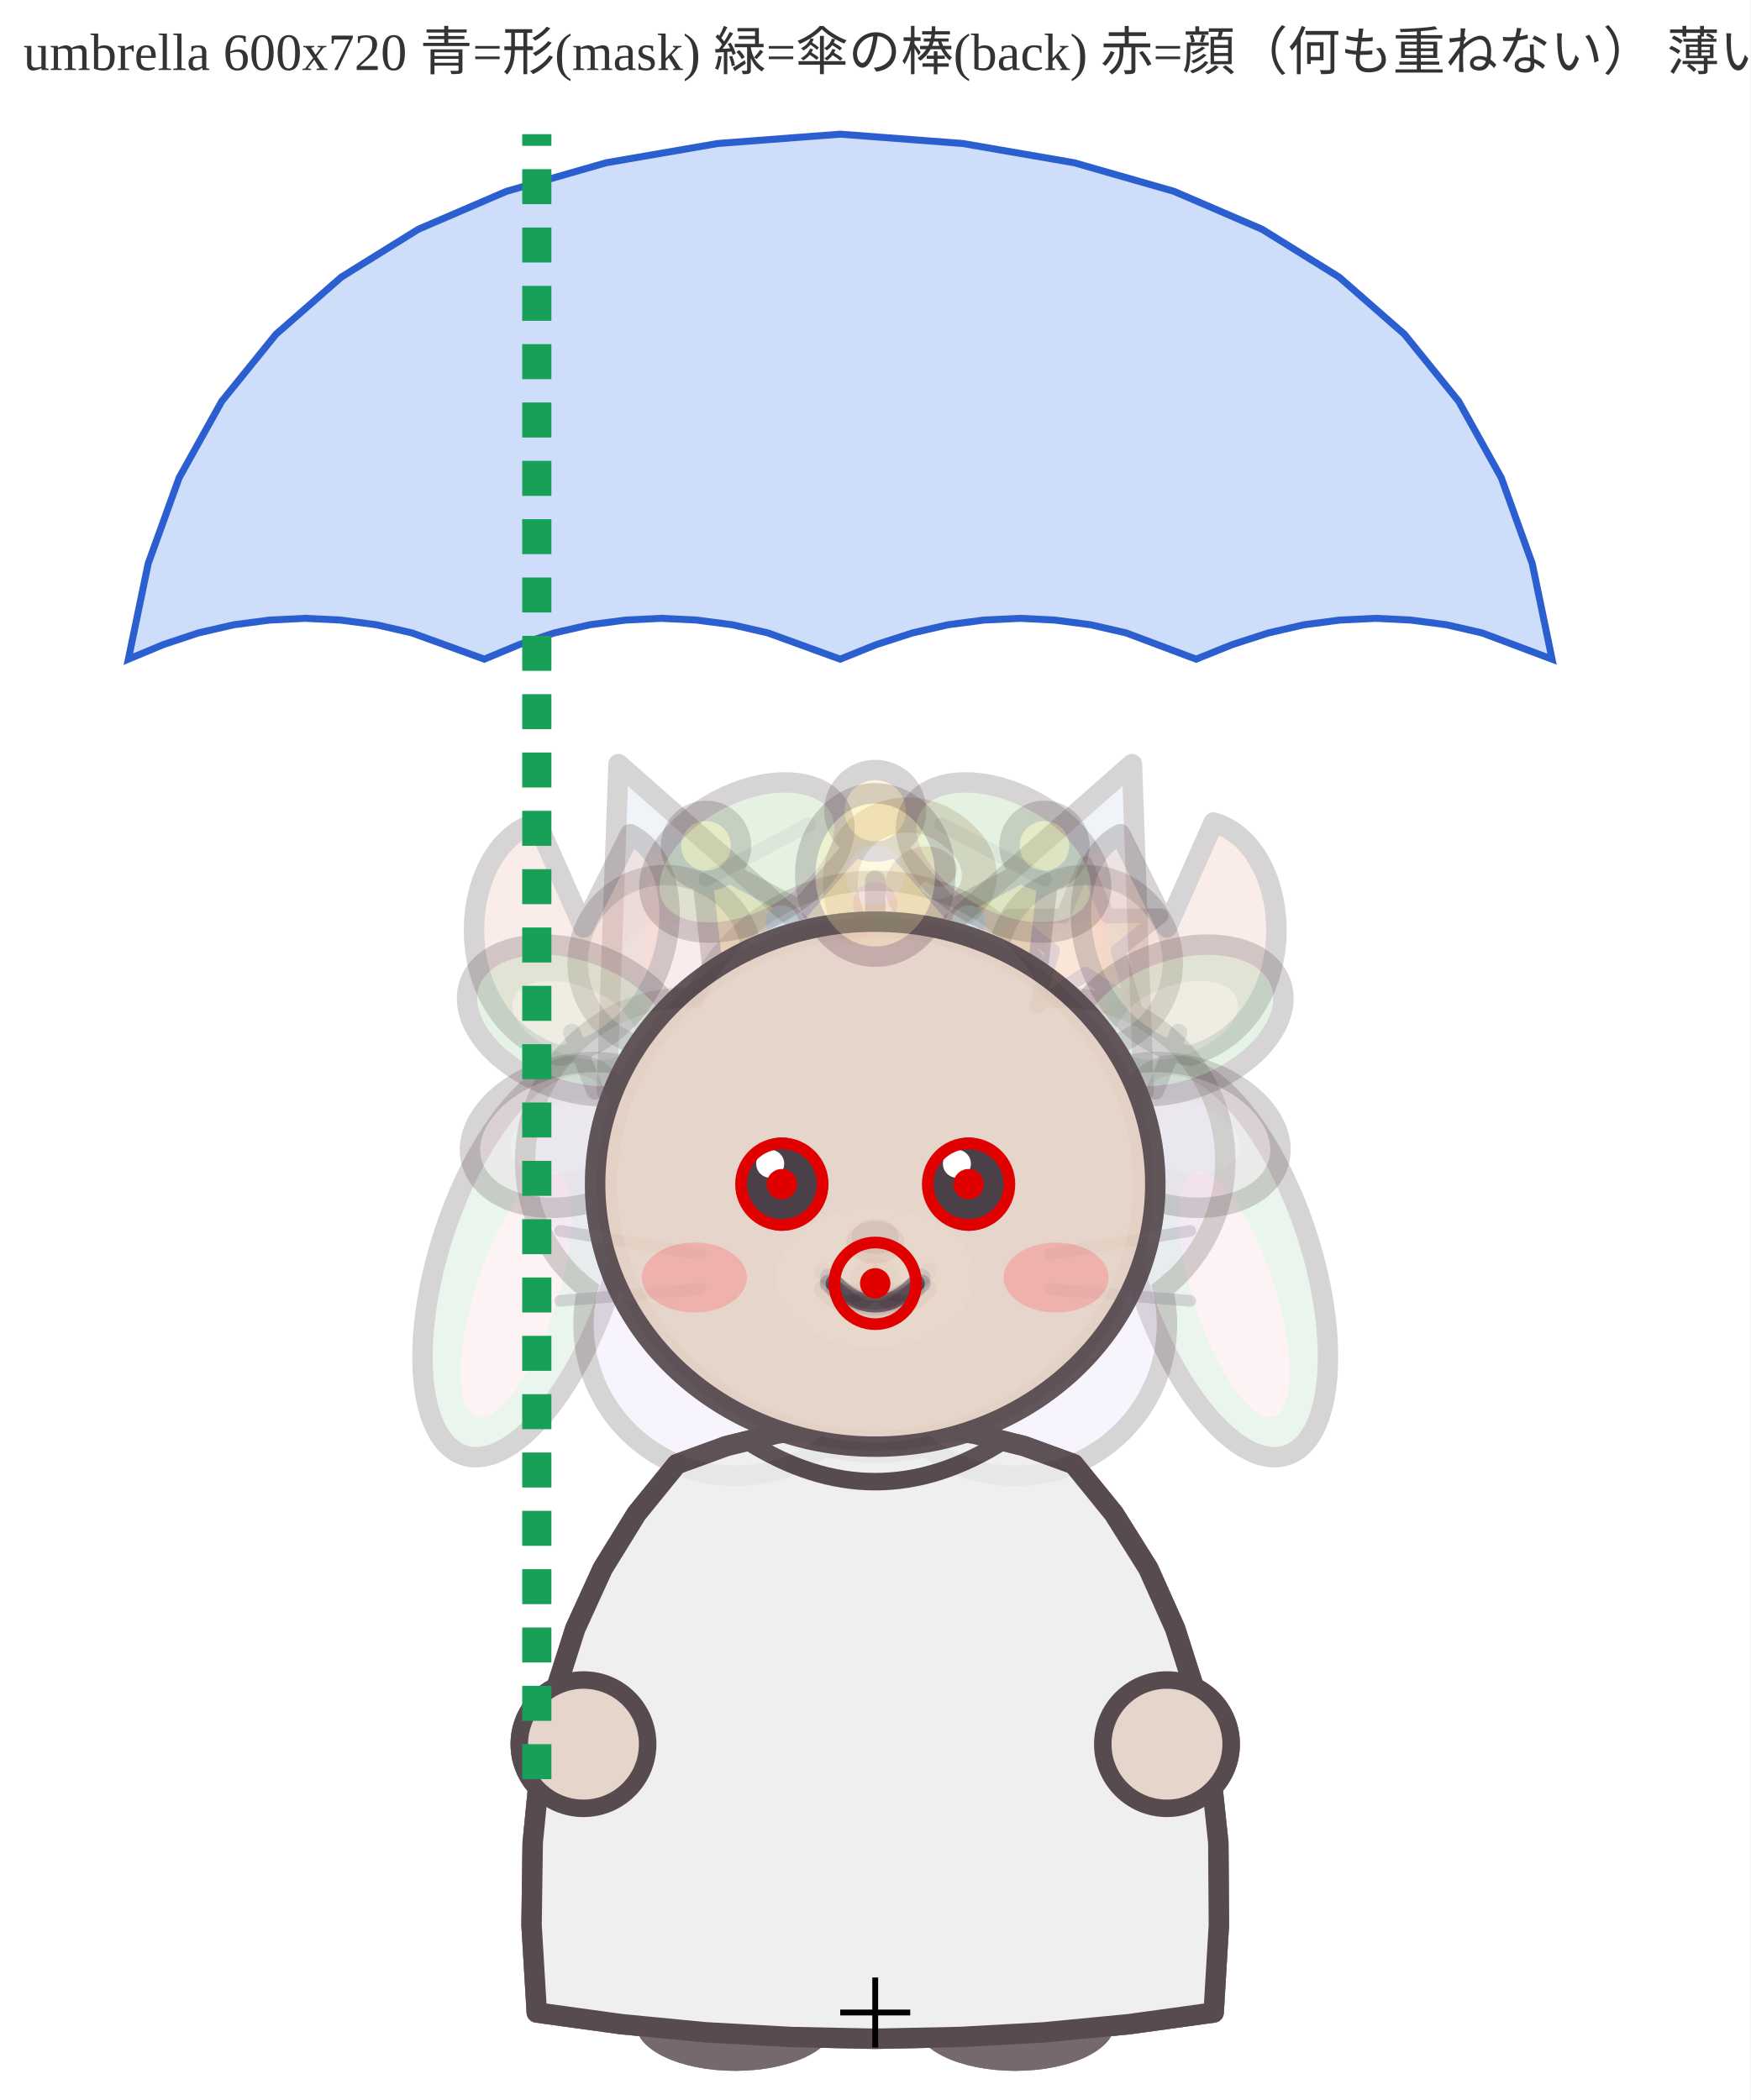
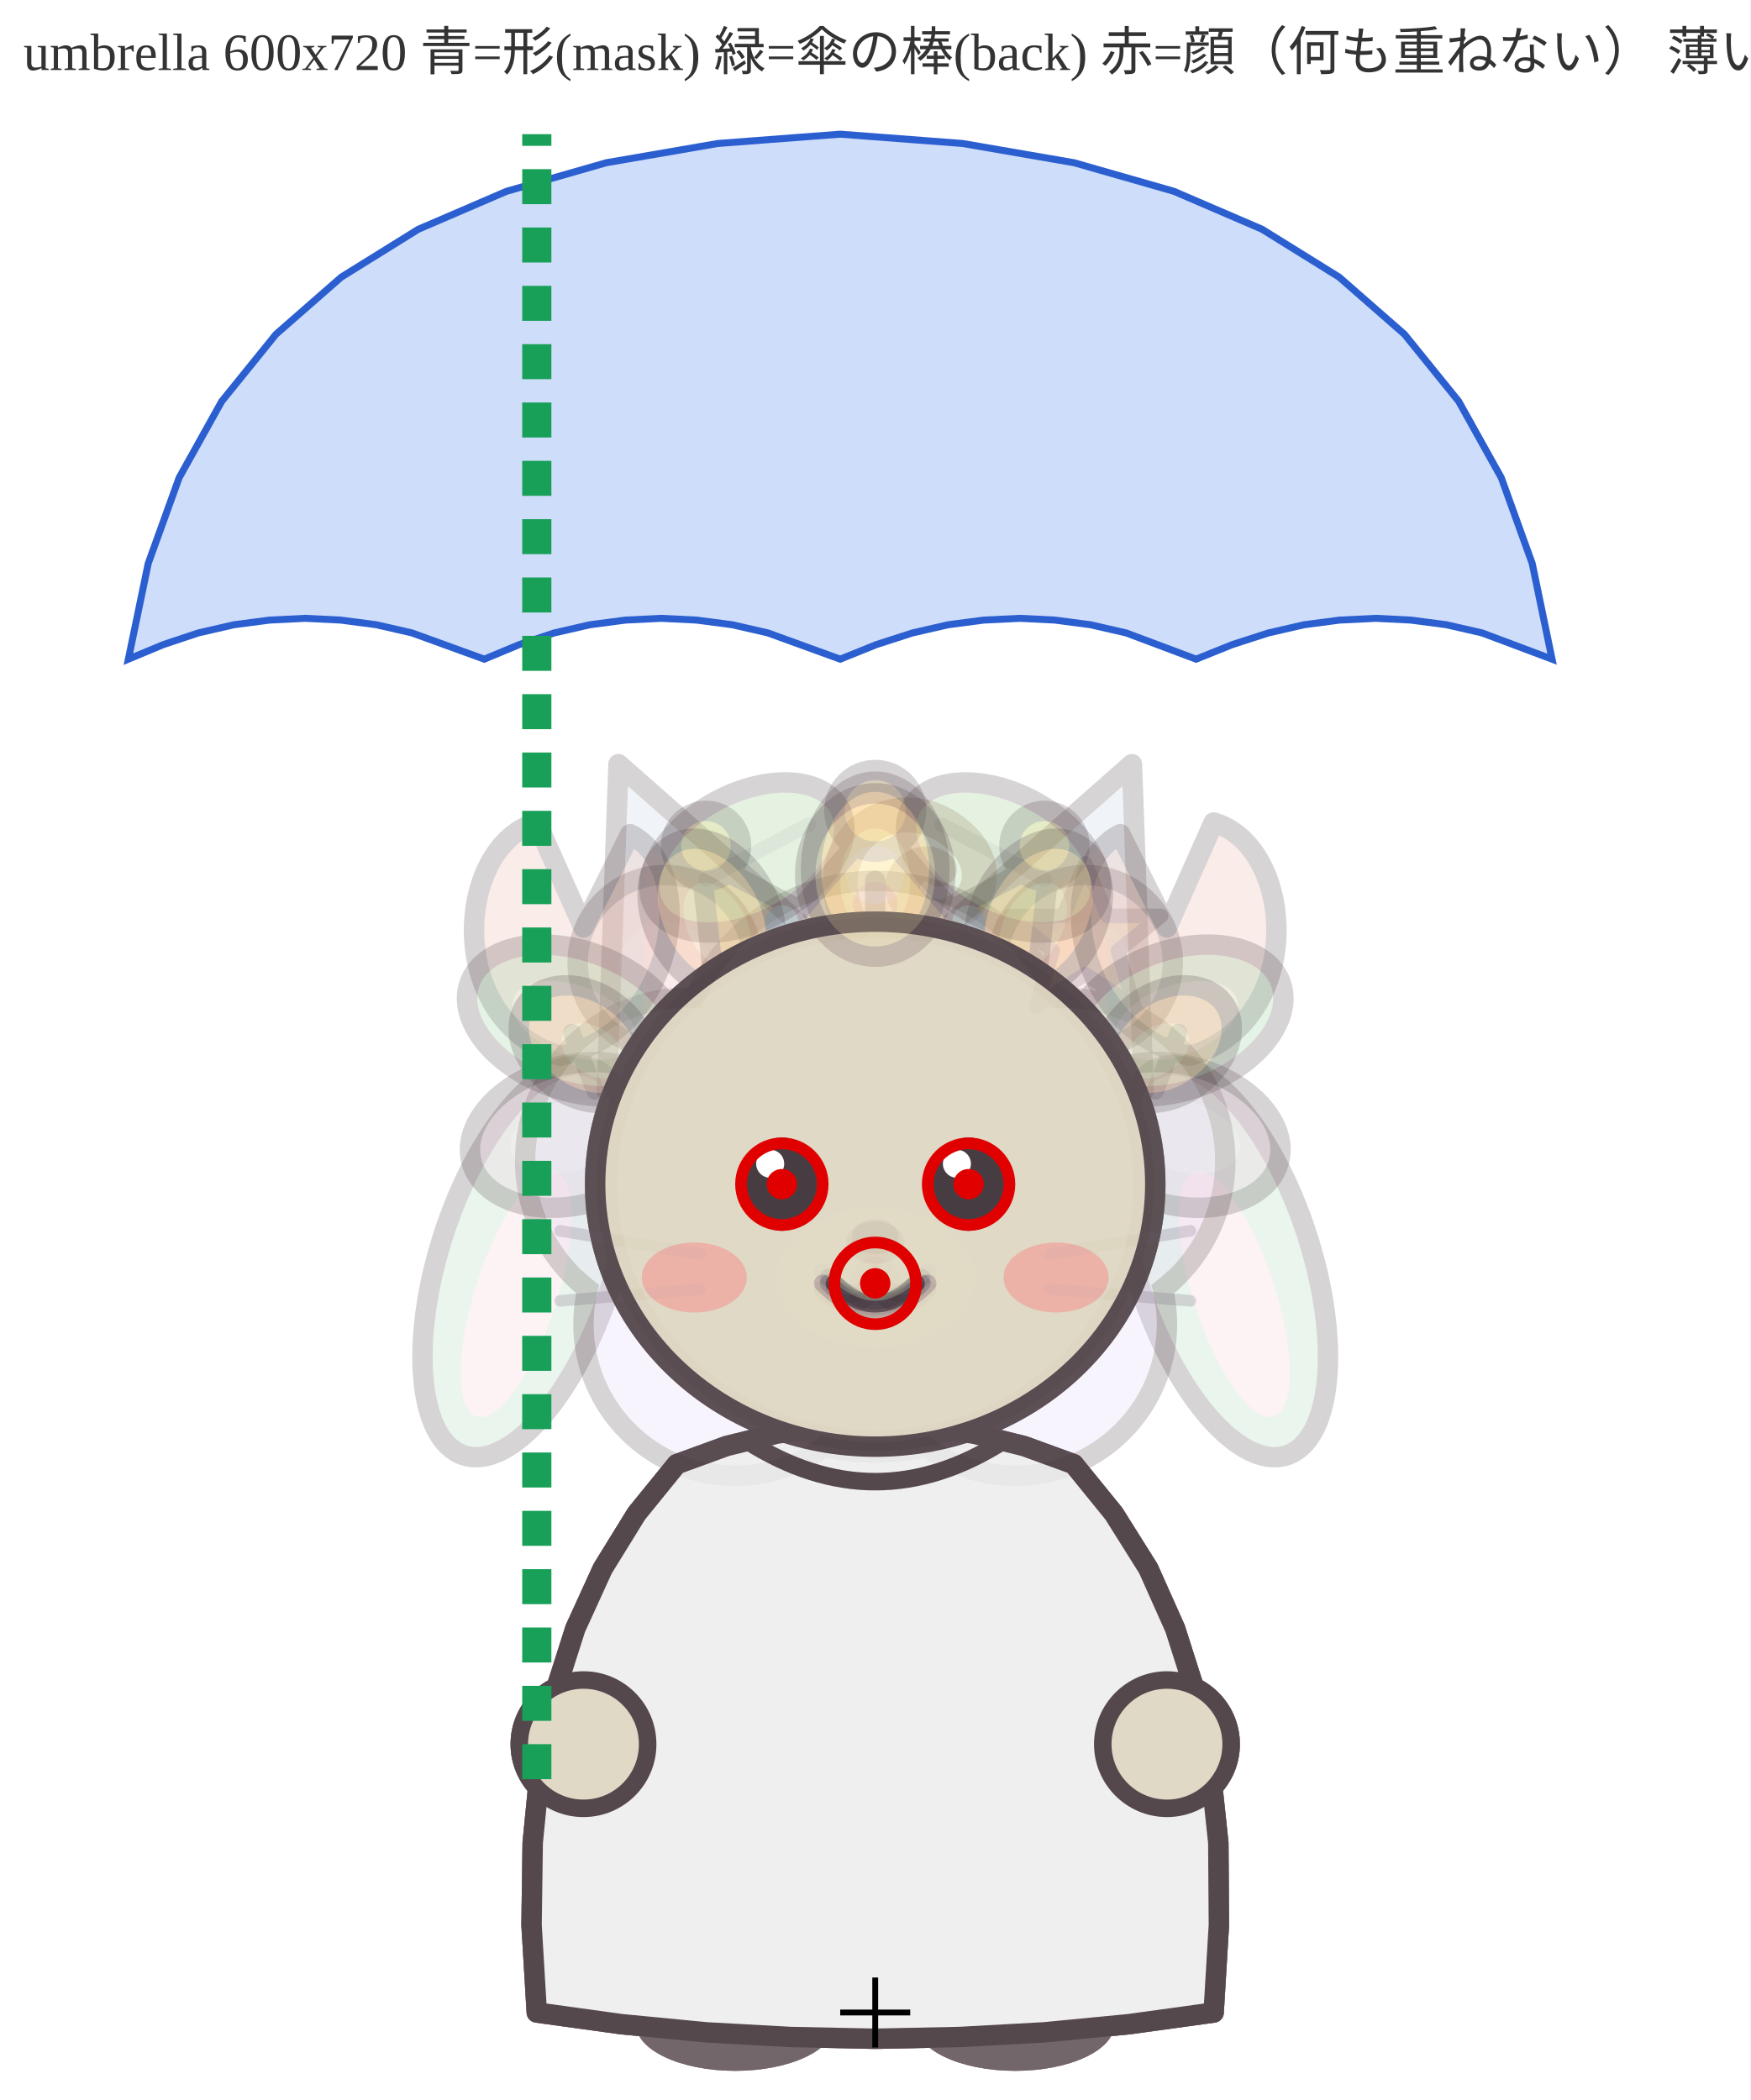
<svg xmlns="http://www.w3.org/2000/svg" width="600" height="720" viewBox="-150 -345 300 360">
  <defs>
    <pattern id="ga" patternUnits="userSpaceOnUse" width="40" height="40">
      <rect width="40" height="40" fill="#eeeeee" />
    </pattern>
  </defs>
  <rect x="-150" y="-345" width="300" height="360" fill="#fff" />
  <g opacity="0.22">
    <g class="char-body">
      <ellipse cx="-24" cy="2" rx="17" ry="8" fill="#6B5B60" />
      <ellipse cx="24" cy="2" rx="17" ry="8" fill="#6B5B60" />
      <polygon points="-58,0 -58.9,-15 -58.7,-29.1 -57.4,-42.3 -55,-54.5 -51.4,-65.8 -46.7,-76.1 -40.9,-85.5 -34,-94 -25.5,-97.1 -17,-99.2 -8.5,-100.6 0,-101 8.5,-100.6 17,-99.2 25.5,-97.1 34,-94 40.9,-85.5 46.8,-76.1 51.4,-65.8 55,-54.5 57.4,-42.3 58.8,-29.1 58.9,-15 58,0 43.5,2 29,3.4 14.5,4.2 0,4.5 -14.5,4.2 -29,3.4 -43.5,2" class="clothes" fill="url(#ga)" stroke="#4A3A40" stroke-opacity="1" stroke-width="3.5" stroke-linejoin="round" />
      <path d="M-22 -98 Q0 -84 22 -98" fill="none" stroke="#4A3A40" stroke-opacity="1" stroke-width="3" />
      <circle cx="-50" cy="-46" r="11" fill="#F5C58E" stroke="#4A3A40" stroke-width="3" />
      <circle cx="50" cy="-46" r="11" fill="#F5C58E" stroke="#4A3A40" stroke-width="3" />
    </g>
    <g class="char-head">
      <ellipse cx="0" cy="-142" rx="48" ry="45" fill="#F5C58E" stroke="#4A3A40" stroke-width="3.5" stroke-linejoin="round" />
      <path d="M-4 -186 C-12 -202 6 -212 16 -200 C22 -192 12 -184 6 -190 C2 -194 8 -199 11 -196" fill="none" stroke="#8A5A3B" stroke-width="6" stroke-linecap="round" />
      <ellipse class="eye" cx="-16" cy="-142" rx="6.5" ry="8" fill="#3B2F35" />
      <circle cx="-18" cy="-145.5" r="2.4" fill="#fff" />
      <ellipse class="eye" cx="16" cy="-142" rx="6.5" ry="8" fill="#3B2F35" />
      <circle cx="14" cy="-145.5" r="2.4" fill="#fff" />
      <ellipse cx="-31" cy="-126" rx="9" ry="6" fill="#F28B8B" opacity="0.55" />
      <ellipse cx="31" cy="-126" rx="9" ry="6" fill="#F28B8B" opacity="0.55" />
      <path d="M-8 -126 Q0 -117 8 -126" fill="none" stroke="#3B2F35" stroke-width="3" stroke-linecap="round" />
    </g>
  </g>
  <g opacity="0.22">
    <g class="char-body">
      <ellipse cx="-24" cy="2" rx="17" ry="8" fill="#6B5B60" />
      <ellipse cx="24" cy="2" rx="17" ry="8" fill="#6B5B60" />
      <polygon points="-58,0 -58.9,-15 -58.7,-29.1 -57.4,-42.3 -55,-54.5 -51.4,-65.8 -46.7,-76.1 -40.9,-85.5 -34,-94 -25.5,-97.1 -17,-99.2 -8.5,-100.6 0,-101 8.5,-100.6 17,-99.2 25.5,-97.1 34,-94 40.9,-85.5 46.8,-76.1 51.4,-65.8 55,-54.5 57.4,-42.3 58.8,-29.1 58.9,-15 58,0 43.5,2 29,3.4 14.5,4.2 0,4.5 -14.5,4.2 -29,3.4 -43.5,2" class="clothes" fill="url(#ga)" stroke="#4A3A40" stroke-opacity="1" stroke-width="3.5" stroke-linejoin="round" />
      <path d="M-22 -98 Q0 -84 22 -98" fill="none" stroke="#4A3A40" stroke-opacity="1" stroke-width="3" />
      <circle cx="-50" cy="-46" r="11" fill="#BFE6CB" stroke="#4A3A40" stroke-width="3" />
      <circle cx="50" cy="-46" r="11" fill="#BFE6CB" stroke="#4A3A40" stroke-width="3" />
    </g>
    <g class="char-head">
      <g transform="rotate(18 -46 -158)">
        <ellipse cx="-50" cy="-126" rx="15" ry="35" fill="#9FD2AF" stroke="#4A3A40" stroke-width="3.5" stroke-linejoin="round" />
        <ellipse cx="-50" cy="-120" rx="7" ry="22" fill="#F7C6CF" />
      </g>
      <g transform="rotate(-18 46 -158)">
        <ellipse cx="50" cy="-126" rx="15" ry="35" fill="#9FD2AF" stroke="#4A3A40" stroke-width="3.5" stroke-linejoin="round" />
        <ellipse cx="50" cy="-120" rx="7" ry="22" fill="#F7C6CF" />
      </g>
      <ellipse cx="0" cy="-142" rx="46" ry="44" fill="#BFE6CB" stroke="#4A3A40" stroke-width="3.5" stroke-linejoin="round" />
      <ellipse class="eye" cx="-16" cy="-142" rx="6.5" ry="8" fill="#3B2F35" />
      <circle cx="-18" cy="-145.5" r="2.4" fill="#fff" />
      <ellipse class="eye" cx="16" cy="-142" rx="6.5" ry="8" fill="#3B2F35" />
      <circle cx="14" cy="-145.5" r="2.4" fill="#fff" />
      <ellipse cx="-31" cy="-126" rx="9" ry="6" fill="#F28B8B" opacity="0.55" />
      <ellipse cx="31" cy="-126" rx="9" ry="6" fill="#F28B8B" opacity="0.55" />
      <path d="M-9 -127 Q-4.5 -120 0 -126 Q4.5 -120 9 -127" fill="none" stroke="#3B2F35" stroke-width="3" stroke-linecap="round" />
    </g>
  </g>
  <g opacity="0.22">
    <g class="char-body">
      <ellipse cx="-24" cy="2" rx="17" ry="8" fill="#6B5B60" />
      <ellipse cx="24" cy="2" rx="17" ry="8" fill="#6B5B60" />
      <polygon points="-58,0 -58.9,-15 -58.7,-29.1 -57.4,-42.3 -55,-54.5 -51.4,-65.8 -46.7,-76.1 -40.9,-85.5 -34,-94 -25.5,-97.1 -17,-99.2 -8.5,-100.6 0,-101 8.5,-100.6 17,-99.2 25.5,-97.1 34,-94 40.9,-85.5 46.8,-76.1 51.4,-65.8 55,-54.5 57.4,-42.3 58.8,-29.1 58.9,-15 58,0 43.5,2 29,3.4 14.5,4.2 0,4.5 -14.5,4.2 -29,3.4 -43.5,2" class="clothes" fill="url(#ga)" stroke="#4A3A40" stroke-opacity="1" stroke-width="3.5" stroke-linejoin="round" />
      <path d="M-22 -98 Q0 -84 22 -98" fill="none" stroke="#4A3A40" stroke-opacity="1" stroke-width="3" />
      <circle cx="-50" cy="-46" r="11" fill="#DCCBF4" stroke="#4A3A40" stroke-width="3" />
      <circle cx="50" cy="-46" r="11" fill="#DCCBF4" stroke="#4A3A40" stroke-width="3" />
    </g>
    <g class="char-head">
      <circle cx="0" cy="-160" r="34" fill="#DCCBF4" stroke="#4A3A40" stroke-width="3.5" stroke-linejoin="round" />
      <circle cx="-32" cy="-146" r="28" fill="#DCCBF4" stroke="#4A3A40" stroke-width="3.5" stroke-linejoin="round" />
      <circle cx="32" cy="-146" r="28" fill="#DCCBF4" stroke="#4A3A40" stroke-width="3.5" stroke-linejoin="round" />
      <circle cx="-24" cy="-118" r="26" fill="#DCCBF4" stroke="#4A3A40" stroke-width="3.5" stroke-linejoin="round" />
      <circle cx="24" cy="-118" r="26" fill="#DCCBF4" stroke="#4A3A40" stroke-width="3.5" stroke-linejoin="round" />
      <circle cx="0" cy="-136" r="40" fill="#DCCBF4" stroke="#4A3A40" stroke-width="3.5" stroke-linejoin="round" />
      <circle cx="0" cy="-160" r="32.2" fill="#DCCBF4" />
      <circle cx="-32" cy="-146" r="26.2" fill="#DCCBF4" />
      <circle cx="32" cy="-146" r="26.2" fill="#DCCBF4" />
      <circle cx="-24" cy="-118" r="24.2" fill="#DCCBF4" />
      <circle cx="24" cy="-118" r="24.2" fill="#DCCBF4" />
      <circle cx="0" cy="-136" r="38.2" fill="#DCCBF4" />
      <path transform="translate(36 -184)" d="M0 -13 L3.8 -4 L13 -4 L5.6 2 L8.4 11.5 L0 6 L-8.4 11.5 L-5.6 2 L-13 -4 L-3.8 -4Z" fill="#FFD45C" stroke="#4A3A40" stroke-width="2.5" stroke-linejoin="round" />
      <ellipse class="eye" cx="-16" cy="-142" rx="6.5" ry="8" fill="#3B2F35" />
      <circle cx="-18" cy="-145.5" r="2.4" fill="#fff" />
      <ellipse class="eye" cx="16" cy="-142" rx="6.5" ry="8" fill="#3B2F35" />
      <circle cx="14" cy="-145.5" r="2.4" fill="#fff" />
      <ellipse cx="-31" cy="-126" rx="9" ry="6" fill="#F28B8B" opacity="0.55" />
      <ellipse cx="31" cy="-126" rx="9" ry="6" fill="#F28B8B" opacity="0.55" />
      <ellipse cx="0" cy="-124" rx="4.5" ry="5.5" fill="#C0616F" />
    </g>
  </g>
  <g opacity="0.22">
    <g class="char-body">
      <ellipse cx="-24" cy="2" rx="17" ry="8" fill="#6B5B60" />
      <ellipse cx="24" cy="2" rx="17" ry="8" fill="#6B5B60" />
      <polygon points="-58,0 -58.9,-15 -58.7,-29.1 -57.4,-42.3 -55,-54.5 -51.4,-65.8 -46.7,-76.1 -40.9,-85.5 -34,-94 -25.5,-97.1 -17,-99.2 -8.5,-100.6 0,-101 8.5,-100.6 17,-99.2 25.5,-97.1 34,-94 40.9,-85.5 46.8,-76.1 51.4,-65.8 55,-54.5 57.4,-42.3 58.8,-29.1 58.9,-15 58,0 43.5,2 29,3.4 14.5,4.2 0,4.5 -14.5,4.2 -29,3.4 -43.5,2" class="clothes" fill="url(#ga)" stroke="#4A3A40" stroke-opacity="1" stroke-width="3.5" stroke-linejoin="round" />
      <path d="M-22 -98 Q0 -84 22 -98" fill="none" stroke="#4A3A40" stroke-opacity="1" stroke-width="3" />
      <circle cx="-50" cy="-46" r="11" fill="#BCCDE4" stroke="#4A3A40" stroke-width="3" />
      <circle cx="50" cy="-46" r="11" fill="#BCCDE4" stroke="#4A3A40" stroke-width="3" />
    </g>
    <g class="char-head">
      <path d="M-46 -158 L-44 -214 L-10 -184 Z" fill="#BCCDE4" stroke="#4A3A40" stroke-width="3.5" stroke-linejoin="round" />
      <path d="M-40 -168 L-39 -200 L-20 -184 Z" fill="#F7C6CF" />
      <path d="M46 -158 L44 -214 L10 -184 Z" fill="#BCCDE4" stroke="#4A3A40" stroke-width="3.5" stroke-linejoin="round" />
      <path d="M40 -168 L39 -200 L20 -184 Z" fill="#F7C6CF" />
      <ellipse cx="0" cy="-142" rx="48" ry="45" fill="#BCCDE4" stroke="#4A3A40" stroke-width="3.5" stroke-linejoin="round" />
      <ellipse class="eye" cx="-16" cy="-142" rx="6.5" ry="8" fill="#3B2F35" />
      <circle cx="-18" cy="-145.5" r="2.4" fill="#fff" />
      <ellipse class="eye" cx="16" cy="-142" rx="6.5" ry="8" fill="#3B2F35" />
      <circle cx="14" cy="-145.5" r="2.4" fill="#fff" />
      <ellipse cx="-31" cy="-126" rx="9" ry="6" fill="#F28B8B" opacity="0.55" />
      <ellipse cx="31" cy="-126" rx="9" ry="6" fill="#F28B8B" opacity="0.55" />
      <path d="M-3 -131 L3 -131 L0 -127 Z" fill="#E79AAA" />
      <path d="M-9 -124 Q-4.5 -119 0 -124 Q4.5 -119 9 -124" fill="none" stroke="#3B2F35" stroke-width="3" stroke-linecap="round" />
      <path d="M30 -130 L54 -134 M30 -124 L54 -122" stroke="#6E6070" stroke-width="2" stroke-linecap="round" />
      <path d="M-30 -130 L-54 -134 M-30 -124 L-54 -122" stroke="#6E6070" stroke-width="2" stroke-linecap="round" />
    </g>
  </g>
  <g opacity="0.22">
    <g class="char-body">
      <ellipse cx="-24" cy="2" rx="17" ry="8" fill="#6B5B60" />
      <ellipse cx="24" cy="2" rx="17" ry="8" fill="#6B5B60" />
      <polygon points="-58,0 -58.9,-15 -58.7,-29.1 -57.4,-42.3 -55,-54.5 -51.4,-65.8 -46.7,-76.1 -40.9,-85.5 -34,-94 -25.5,-97.1 -17,-99.2 -8.5,-100.6 0,-101 8.5,-100.6 17,-99.2 25.5,-97.1 34,-94 40.9,-85.5 46.8,-76.1 51.4,-65.8 55,-54.5 57.4,-42.3 58.8,-29.1 58.9,-15 58,0 43.5,2 29,3.4 14.5,4.2 0,4.5 -14.5,4.2 -29,3.4 -43.5,2" class="clothes" fill="url(#ga)" stroke="#4A3A40" stroke-opacity="1" stroke-width="3.5" stroke-linejoin="round" />
      <path d="M-22 -98 Q0 -84 22 -98" fill="none" stroke="#4A3A40" stroke-opacity="1" stroke-width="3" />
      <circle cx="-50" cy="-46" r="11" fill="#E6C3BE" stroke="#4A3A40" stroke-width="3" />
      <circle cx="50" cy="-46" r="11" fill="#E6C3BE" stroke="#4A3A40" stroke-width="3" />
    </g>
    <g class="char-head">
      <circle cx="-36" cy="-180" r="15" fill="#E6C3BE" stroke="#4A3A40" stroke-width="3.5" stroke-linejoin="round" />
      <circle cx="-36" cy="-179" r="8" fill="#F2D6D2" />
      <circle cx="36" cy="-180" r="15" fill="#E6C3BE" stroke="#4A3A40" stroke-width="3.5" stroke-linejoin="round" />
      <circle cx="36" cy="-179" r="8" fill="#F2D6D2" />
      <ellipse cx="0" cy="-142" rx="48" ry="45" fill="#E6C3BE" stroke="#4A3A40" stroke-width="3.5" stroke-linejoin="round" />
      <ellipse cx="0" cy="-126" rx="17" ry="12" fill="#F6E3DE" />
      <ellipse class="eye" cx="-16" cy="-142" rx="6.5" ry="8" fill="#3B2F35" />
      <circle cx="-18" cy="-145.5" r="2.4" fill="#fff" />
      <ellipse class="eye" cx="16" cy="-142" rx="6.5" ry="8" fill="#3B2F35" />
      <circle cx="14" cy="-145.5" r="2.4" fill="#fff" />
      <ellipse cx="-31" cy="-126" rx="9" ry="6" fill="#F28B8B" opacity="0.55" />
      <ellipse cx="31" cy="-126" rx="9" ry="6" fill="#F28B8B" opacity="0.55" />
      <ellipse cx="0" cy="-132" rx="5" ry="3.6" fill="#6B4E4A" />
      <path d="M-7 -124 Q0 -117 7 -124" fill="none" stroke="#3B2F35" stroke-width="3" stroke-linecap="round" />
    </g>
  </g>
  <g opacity="0.22">
    <g class="char-body">
      <ellipse cx="-24" cy="2" rx="17" ry="8" fill="#6B5B60" />
      <ellipse cx="24" cy="2" rx="17" ry="8" fill="#6B5B60" />
      <polygon points="-58,0 -58.9,-15 -58.7,-29.1 -57.4,-42.3 -55,-54.5 -51.4,-65.8 -46.7,-76.1 -40.9,-85.5 -34,-94 -25.5,-97.1 -17,-99.2 -8.5,-100.6 0,-101 8.5,-100.6 17,-99.2 25.5,-97.1 34,-94 40.9,-85.5 46.8,-76.1 51.4,-65.8 55,-54.5 57.4,-42.3 58.8,-29.1 58.9,-15 58,0 43.5,2 29,3.4 14.5,4.2 0,4.5 -14.5,4.2 -29,3.4 -43.5,2" class="clothes" fill="url(#ga)" stroke="#4A3A40" stroke-opacity="1" stroke-width="3.5" stroke-linejoin="round" />
      <path d="M-22 -98 Q0 -84 22 -98" fill="none" stroke="#4A3A40" stroke-opacity="1" stroke-width="3" />
      <circle cx="-50" cy="-46" r="11" fill="#F7DFB8" stroke="#4A3A40" stroke-width="3" />
      <circle cx="50" cy="-46" r="11" fill="#F7DFB8" stroke="#4A3A40" stroke-width="3" />
    </g>
    <g class="char-head">
      <path d="M-28 -180 L-30 -198 L-13 -189 L0 -204 L13 -189 L30 -198 L28 -180 Z" fill="#FFD45C" stroke="#4A3A40" stroke-width="3.5" stroke-linejoin="round" />
      <circle cx="-29" cy="-200" r="6" fill="#FFD45C" stroke="#4A3A40" stroke-width="3.5" stroke-linejoin="round" />
      <circle cx="0" cy="-206" r="7" fill="#FFD45C" stroke="#4A3A40" stroke-width="3.5" stroke-linejoin="round" />
      <circle cx="29" cy="-200" r="6" fill="#FFD45C" stroke="#4A3A40" stroke-width="3.5" stroke-linejoin="round" />
      <circle cx="0" cy="-190" r="3.8" fill="#E9785F" />
      <circle cx="-16" cy="-187" r="2.8" fill="#7CC6BC" />
      <circle cx="16" cy="-187" r="2.8" fill="#7CC6BC" />
      <ellipse cx="0" cy="-142" rx="48" ry="45" fill="#F7DFB8" stroke="#4A3A40" stroke-width="3.5" stroke-linejoin="round" />
      <ellipse class="eye" cx="-16" cy="-142" rx="6.5" ry="8" fill="#3B2F35" />
      <circle cx="-18" cy="-145.5" r="2.4" fill="#fff" />
      <ellipse class="eye" cx="16" cy="-142" rx="6.5" ry="8" fill="#3B2F35" />
      <circle cx="14" cy="-145.5" r="2.4" fill="#fff" />
      <ellipse cx="-31" cy="-126" rx="9" ry="6" fill="#F28B8B" opacity="0.55" />
      <ellipse cx="31" cy="-126" rx="9" ry="6" fill="#F28B8B" opacity="0.55" />
      <path d="M-8 -125 Q0 -117 8 -125" fill="none" stroke="#3B2F35" stroke-width="3" stroke-linecap="round" />
    </g>
  </g>
  <g opacity="0.22">
    <g class="char-body">
      <ellipse cx="-24" cy="2" rx="17" ry="8" fill="#6B5B60" />
      <ellipse cx="24" cy="2" rx="17" ry="8" fill="#6B5B60" />
      <polygon points="-58,0 -58.9,-15 -58.7,-29.1 -57.4,-42.3 -55,-54.5 -51.4,-65.8 -46.7,-76.1 -40.9,-85.5 -34,-94 -25.5,-97.1 -17,-99.2 -8.5,-100.6 0,-101 8.5,-100.6 17,-99.2 25.5,-97.1 34,-94 40.9,-85.5 46.8,-76.1 51.4,-65.8 55,-54.5 57.4,-42.3 58.8,-29.1 58.9,-15 58,0 43.5,2 29,3.4 14.5,4.2 0,4.5 -14.5,4.2 -29,3.4 -43.5,2" class="clothes" fill="url(#ga)" stroke="#4A3A40" stroke-opacity="1" stroke-width="3.5" stroke-linejoin="round" />
      <path d="M-22 -98 Q0 -84 22 -98" fill="none" stroke="#4A3A40" stroke-opacity="1" stroke-width="3" />
      <circle cx="-50" cy="-46" r="11" fill="#E9A797" stroke="#4A3A40" stroke-width="3" />
      <circle cx="50" cy="-46" r="11" fill="#E9A797" stroke="#4A3A40" stroke-width="3" />
    </g>
    <g class="char-head">
      <path d="M-54 -164 C-74 -170 -72 -200 -58 -204 L-50 -186 L-42 -202 C-30 -196 -34 -168 -54 -164 Z" fill="#E9A797" stroke="#4A3A40" stroke-width="3.5" stroke-linejoin="round" />
      <path d="M-48 -158 L-52 -168" stroke="#4A3A40" stroke-width="3" stroke-linecap="round" />
      <path d="M54 -164 C74 -170 72 -200 58 -204 L50 -186 L42 -202 C30 -196 34 -168 54 -164 Z" fill="#E9A797" stroke="#4A3A40" stroke-width="3.5" stroke-linejoin="round" />
      <path d="M48 -158 L52 -168" stroke="#4A3A40" stroke-width="3" stroke-linecap="round" />
      <ellipse cx="0" cy="-142" rx="48" ry="45" fill="#E9A797" stroke="#4A3A40" stroke-width="3.5" stroke-linejoin="round" />
      <ellipse class="eye" cx="-16" cy="-142" rx="6.5" ry="8" fill="#3B2F35" />
      <circle cx="-18" cy="-145.5" r="2.4" fill="#fff" />
      <ellipse class="eye" cx="16" cy="-142" rx="6.5" ry="8" fill="#3B2F35" />
      <circle cx="14" cy="-145.5" r="2.4" fill="#fff" />
      <ellipse cx="-31" cy="-126" rx="9" ry="6" fill="#F28B8B" opacity="0.55" />
      <ellipse cx="31" cy="-126" rx="9" ry="6" fill="#F28B8B" opacity="0.55" />
      <path d="M-8 -126 Q0 -118 8 -126" fill="none" stroke="#3B2F35" stroke-width="3" stroke-linecap="round" />
    </g>
  </g>
  <g opacity="0.22">
    <g class="char-body">
      <ellipse cx="-24" cy="2" rx="17" ry="8" fill="#6B5B60" />
      <ellipse cx="24" cy="2" rx="17" ry="8" fill="#6B5B60" />
      <polygon points="-58,0 -58.9,-15 -58.7,-29.1 -57.4,-42.3 -55,-54.5 -51.4,-65.8 -46.7,-76.1 -40.9,-85.5 -34,-94 -25.5,-97.1 -17,-99.2 -8.5,-100.6 0,-101 8.5,-100.6 17,-99.2 25.5,-97.1 34,-94 40.9,-85.5 46.8,-76.1 51.4,-65.8 55,-54.5 57.4,-42.3 58.8,-29.1 58.9,-15 58,0 43.5,2 29,3.4 14.5,4.2 0,4.5 -14.5,4.2 -29,3.4 -43.5,2" class="clothes" fill="url(#ga)" stroke="#4A3A40" stroke-opacity="1" stroke-width="3.5" stroke-linejoin="round" />
      <path d="M-22 -98 Q0 -84 22 -98" fill="none" stroke="#4A3A40" stroke-opacity="1" stroke-width="3" />
      <circle cx="-50" cy="-46" r="11" fill="#E4C4A8" stroke="#4A3A40" stroke-width="3" />
      <circle cx="50" cy="-46" r="11" fill="#E4C4A8" stroke="#4A3A40" stroke-width="3" />
    </g>
    <g class="char-head">
      <path d="M0 -184 V-194" stroke="#4A3A40" stroke-width="3.5" stroke-linecap="round" />
      <g transform="rotate(-28 -22 -198)">
        <ellipse cx="-22" cy="-198" rx="18" ry="11" fill="#88C47C" stroke="#4A3A40" stroke-width="3.5" stroke-linejoin="round" />
        <path d="M-10 -198 H-30" stroke="#5A9652" stroke-width="2.5" stroke-linecap="round" />
      </g>
      <g transform="rotate(28 22 -198)">
        <ellipse cx="22" cy="-198" rx="18" ry="11" fill="#88C47C" stroke="#4A3A40" stroke-width="3.5" stroke-linejoin="round" />
        <path d="M10 -198 H30" stroke="#5A9652" stroke-width="2.5" stroke-linecap="round" />
      </g>
      <ellipse cx="0" cy="-142" rx="48" ry="45" fill="#E4C4A8" stroke="#4A3A40" stroke-width="3.5" stroke-linejoin="round" />
      <ellipse class="eye" cx="-16" cy="-142" rx="6.5" ry="8" fill="#3B2F35" />
      <circle cx="-18" cy="-145.5" r="2.4" fill="#fff" />
      <ellipse class="eye" cx="16" cy="-142" rx="6.5" ry="8" fill="#3B2F35" />
      <circle cx="14" cy="-145.5" r="2.4" fill="#fff" />
      <ellipse cx="-31" cy="-126" rx="9" ry="6" fill="#F28B8B" opacity="0.55" />
      <ellipse cx="31" cy="-126" rx="9" ry="6" fill="#F28B8B" opacity="0.55" />
      <ellipse cx="0" cy="-133" rx="4" ry="3" fill="#9E7356" />
      <path d="M-8 -125 Q0 -118 8 -125" fill="none" stroke="#3B2F35" stroke-width="3" stroke-linecap="round" />
    </g>
  </g>
  <g opacity="0.22">
    <g class="char-body">
      <ellipse cx="-24" cy="2" rx="17" ry="8" fill="#6B5B60" />
      <ellipse cx="24" cy="2" rx="17" ry="8" fill="#6B5B60" />
      <polygon points="-58,0 -58.9,-15 -58.7,-29.1 -57.4,-42.3 -55,-54.5 -51.4,-65.8 -46.7,-76.1 -40.9,-85.5 -34,-94 -25.5,-97.1 -17,-99.2 -8.5,-100.6 0,-101 8.5,-100.6 17,-99.2 25.5,-97.1 34,-94 40.9,-85.5 46.8,-76.1 51.4,-65.8 55,-54.5 57.4,-42.3 58.8,-29.1 58.9,-15 58,0 43.5,2 29,3.4 14.5,4.2 0,4.5 -14.5,4.2 -29,3.4 -43.5,2" class="clothes" fill="url(#ga)" stroke="#4A3A40" stroke-opacity="1" stroke-width="3.5" stroke-linejoin="round" />
      <path d="M-22 -98 Q0 -84 22 -98" fill="none" stroke="#4A3A40" stroke-opacity="1" stroke-width="3" />
      <circle cx="-50" cy="-46" r="11" fill="#E8C6DC" stroke="#4A3A40" stroke-width="3" />
      <circle cx="50" cy="-46" r="11" fill="#E8C6DC" stroke="#4A3A40" stroke-width="3" />
    </g>
    <g class="char-head">
      <g transform="rotate(-15 -46 -152)">
        <ellipse cx="-52" cy="-152" rx="18" ry="12" fill="#E8C6DC" stroke="#4A3A40" stroke-width="3.5" stroke-linejoin="round" />
        <ellipse cx="-53" cy="-152" rx="10" ry="6" fill="#F7DCE8" />
      </g>
      <g transform="rotate(15 46 -152)">
        <ellipse cx="52" cy="-152" rx="18" ry="12" fill="#E8C6DC" stroke="#4A3A40" stroke-width="3.5" stroke-linejoin="round" />
        <ellipse cx="53" cy="-152" rx="10" ry="6" fill="#F7DCE8" />
      </g>
      <ellipse cx="0" cy="-142" rx="48" ry="45" fill="#E8C6DC" stroke="#4A3A40" stroke-width="3.5" stroke-linejoin="round" />
      <ellipse class="eye" cx="-16" cy="-142" rx="6.5" ry="8" fill="#3B2F35" />
      <circle cx="-18" cy="-145.5" r="2.4" fill="#fff" />
      <ellipse class="eye" cx="16" cy="-142" rx="6.5" ry="8" fill="#3B2F35" />
      <circle cx="14" cy="-145.5" r="2.4" fill="#fff" />
      <ellipse cx="-31" cy="-126" rx="9" ry="6" fill="#F28B8B" opacity="0.55" />
      <ellipse cx="31" cy="-126" rx="9" ry="6" fill="#F28B8B" opacity="0.55" />
      <path d="M-7 -125 Q0 -118 7 -125" fill="none" stroke="#3B2F35" stroke-width="3" stroke-linecap="round" />
    </g>
  </g>
  <g opacity="0.22">
    <g class="char-body">
      <ellipse cx="-24" cy="2" rx="17" ry="8" fill="#6B5B60" />
      <ellipse cx="24" cy="2" rx="17" ry="8" fill="#6B5B60" />
      <polygon points="-58,0 -58.9,-15 -58.7,-29.1 -57.4,-42.3 -55,-54.5 -51.4,-65.8 -46.7,-76.1 -40.9,-85.5 -34,-94 -25.5,-97.1 -17,-99.2 -8.5,-100.6 0,-101 8.5,-100.6 17,-99.2 25.5,-97.1 34,-94 40.9,-85.5 46.8,-76.1 51.4,-65.8 55,-54.5 57.4,-42.3 58.8,-29.1 58.9,-15 58,0 43.5,2 29,3.4 14.5,4.2 0,4.5 -14.5,4.2 -29,3.4 -43.5,2" class="clothes" fill="url(#ga)" stroke="#4A3A40" stroke-opacity="1" stroke-width="3.5" stroke-linejoin="round" />
      <path d="M-22 -98 Q0 -84 22 -98" fill="none" stroke="#4A3A40" stroke-opacity="1" stroke-width="3" />
      <circle cx="-50" cy="-46" r="11" fill="#EAF5D8" stroke="#4A3A40" stroke-width="3" />
      <circle cx="50" cy="-46" r="11" fill="#EAF5D8" stroke="#4A3A40" stroke-width="3" />
    </g>
    <g class="char-head">
      <g transform="rotate(20 -46 -168)">
        <ellipse cx="-52" cy="-168" rx="19" ry="12" fill="#88C88E" stroke="#4A3A40" stroke-width="3.5" stroke-linejoin="round" />
        <ellipse cx="-52" cy="-168" rx="11" ry="6" fill="#C8ECC8" />
      </g>
      <g transform="rotate(-20 46 -168)">
        <ellipse cx="52" cy="-168" rx="19" ry="12" fill="#88C88E" stroke="#4A3A40" stroke-width="3.5" stroke-linejoin="round" />
        <ellipse cx="52" cy="-168" rx="11" ry="6" fill="#C8ECC8" />
      </g>
      <ellipse cx="0" cy="-142" rx="48" ry="45" fill="#EAF5D8" stroke="#4A3A40" stroke-width="3.5" stroke-linejoin="round" />
      <ellipse cx="0" cy="-195" rx="12" ry="14" fill="#FFF099" stroke="#4A3A40" stroke-width="3.5" stroke-linejoin="round" />
      <circle cx="0" cy="-195" r="5" fill="#FFFDF4" />
      <ellipse class="eye" cx="-16" cy="-142" rx="6.5" ry="8" fill="#3B2F35" />
      <circle cx="-18" cy="-145.5" r="2.4" fill="#fff" />
      <ellipse class="eye" cx="16" cy="-142" rx="6.5" ry="8" fill="#3B2F35" />
      <circle cx="14" cy="-145.5" r="2.4" fill="#fff" />
      <ellipse cx="-31" cy="-126" rx="9" ry="6" fill="#F28B8B" opacity="0.55" />
      <ellipse cx="31" cy="-126" rx="9" ry="6" fill="#F28B8B" opacity="0.55" />
      <path d="M-7 -125 Q0 -118 7 -125" fill="none" stroke="#3B2F35" stroke-width="3" stroke-linecap="round" />
    </g>
  </g>
+   <g opacity="0.22">
+     <g class="char-body">
+       <ellipse cx="-24" cy="2" rx="17" ry="8" fill="#6B5B60" />
+       <ellipse cx="24" cy="2" rx="17" ry="8" fill="#6B5B60" />
+       <polygon points="-58,0 -58.9,-15 -58.7,-29.1 -57.4,-42.3 -55,-54.5 -51.4,-65.8 -46.7,-76.1 -40.9,-85.5 -34,-94 -25.5,-97.1 -17,-99.2 -8.5,-100.6 0,-101 8.5,-100.6 17,-99.2 25.5,-97.1 34,-94 40.9,-85.5 46.8,-76.1 51.4,-65.8 55,-54.5 57.4,-42.3 58.8,-29.1 58.9,-15 58,0 43.5,2 29,3.4 14.5,4.2 0,4.5 -14.5,4.2 -29,3.4 -43.5,2" class="clothes" fill="url(#ga)" stroke="#4A3A40" stroke-opacity="1" stroke-width="3.5" stroke-linejoin="round" />
+       <path d="M-22 -98 Q0 -84 22 -98" fill="none" stroke="#4A3A40" stroke-opacity="1" stroke-width="3" />
+       <circle cx="-50" cy="-46" r="11" fill="#C8E6B8" stroke="#4A3A40" stroke-width="3" />
+       <circle cx="50" cy="-46" r="11" fill="#C8E6B8" stroke="#4A3A40" stroke-width="3" />
+     </g>
+     <g class="char-head">
+       <g transform="rotate(-55 -50 -166)">
+         <ellipse cx="-50" cy="-166" rx="9" ry="12" fill="#F2A868" stroke="#4A3A40" stroke-width="3.5" stroke-linejoin="round" />
+         <ellipse cx="-50" cy="-164" rx="4" ry="6" fill="#FFE29A" />
+       </g>
+       <g transform="rotate(55 50 -166)">
+         <ellipse cx="50" cy="-166" rx="9" ry="12" fill="#F2A868" stroke="#4A3A40" stroke-width="3.5" stroke-linejoin="round" />
+         <ellipse cx="50" cy="-164" rx="4" ry="6" fill="#FFE29A" />
+       </g>
+       <g transform="rotate(-28 -28 -188)">
+         <ellipse cx="-28" cy="-188" rx="10" ry="14" fill="#F2A868" stroke="#4A3A40" stroke-width="3.5" stroke-linejoin="round" />
+         <ellipse cx="-28" cy="-186" rx="5" ry="8" fill="#FFE29A" />
+       </g>
+       <g transform="rotate(28 28 -188)">
+         <ellipse cx="28" cy="-188" rx="10" ry="14" fill="#F2A868" stroke="#4A3A40" stroke-width="3.5" stroke-linejoin="round" />
+         <ellipse cx="28" cy="-186" rx="5" ry="8" fill="#FFE29A" />
+       </g>
+       <g transform="rotate(0 0 -196)">
+         <ellipse cx="0" cy="-196" rx="11" ry="15" fill="#F2A868" stroke="#4A3A40" stroke-width="3.5" stroke-linejoin="round" />
+         <ellipse cx="0" cy="-194" rx="6" ry="9" fill="#FFE29A" />
+       </g>
+       <ellipse cx="0" cy="-142" rx="48" ry="45" fill="#C8E6B8" stroke="#4A3A40" stroke-width="3.5" stroke-linejoin="round" />
+       <ellipse class="eye" cx="-16" cy="-142" rx="6.5" ry="8" fill="#3B2F35" />
+       <circle cx="-18" cy="-145.5" r="2.4" fill="#fff" />
+       <ellipse class="eye" cx="16" cy="-142" rx="6.5" ry="8" fill="#3B2F35" />
+       <circle cx="14" cy="-145.5" r="2.4" fill="#fff" />
+       <ellipse cx="-31" cy="-126" rx="9" ry="6" fill="#F28B8B" opacity="0.55" />
+       <ellipse cx="31" cy="-126" rx="9" ry="6" fill="#F28B8B" opacity="0.55" />
+       <path d="M-9 -125 Q0 -116 9 -125" fill="none" stroke="#3B2F35" stroke-width="3" stroke-linecap="round" />
+     </g>
+   </g>
  <polygon points="-128,-232 -124.6,-248.4 -119.3,-263.1 -112,-276.2 -102.7,-287.7 -91.5,-297.5 -78.3,-305.7 -63.2,-312.2 -46.1,-317.1 -27,-320.4 -6,-322 15,-320.4 34.1,-317.1 51.2,-312.2 66.3,-305.7 79.5,-297.5 90.7,-287.7 100,-276.2 107.3,-263.1 112.6,-248.4 116,-232 104,-236.5 97.9,-237.9 91.8,-238.7 85.8,-239 79.6,-238.7 73.5,-237.9 67.4,-236.5 61.2,-234.5 55,-232 43,-236.5 36.9,-237.9 30.8,-238.7 24.8,-239 18.6,-238.7 12.5,-237.9 6.4,-236.5 0.2,-234.5 -6,-232 -18.4,-236.5 -24.5,-237.9 -30.6,-238.7 -36.7,-239 -42.8,-238.7 -48.9,-237.9 -55,-236.5 -61,-234.5 -67,-232 -79.4,-236.5 -85.5,-237.9 -91.6,-238.7 -97.7,-239 -103.8,-238.7 -109.9,-237.9 -116,-236.5 -122,-234.5" fill="#5b8def" fill-opacity="0.3" stroke="#2b5fd0" stroke-width="1.2" />
  <path d="M-58 -40 V-322" stroke="#18a058" stroke-width="5" stroke-dasharray="6 4" />
  <circle cx="-16" cy="-142" r="7" fill="none" stroke="#e00000" stroke-width="2" />
  <circle cx="-16" cy="-142" r="2.6" fill="#e00000" />
  <circle cx="16" cy="-142" r="7" fill="none" stroke="#e00000" stroke-width="2" />
  <circle cx="16" cy="-142" r="2.6" fill="#e00000" />
  <circle cx="0" cy="-125" r="7" fill="none" stroke="#e00000" stroke-width="2" />
  <circle cx="0" cy="-125" r="2.6" fill="#e00000" />
  <path d="M-6 0 H6 M0 -6 V6" stroke="#000" stroke-width="1" />
  <text x="-146" y="-333" font-size="9" fill="#333">umbrella 600x720 青=形(mask) 緑=傘の棒(back) 赤=顔（何も重ねない） 薄い絵=3体</text>
</svg>
